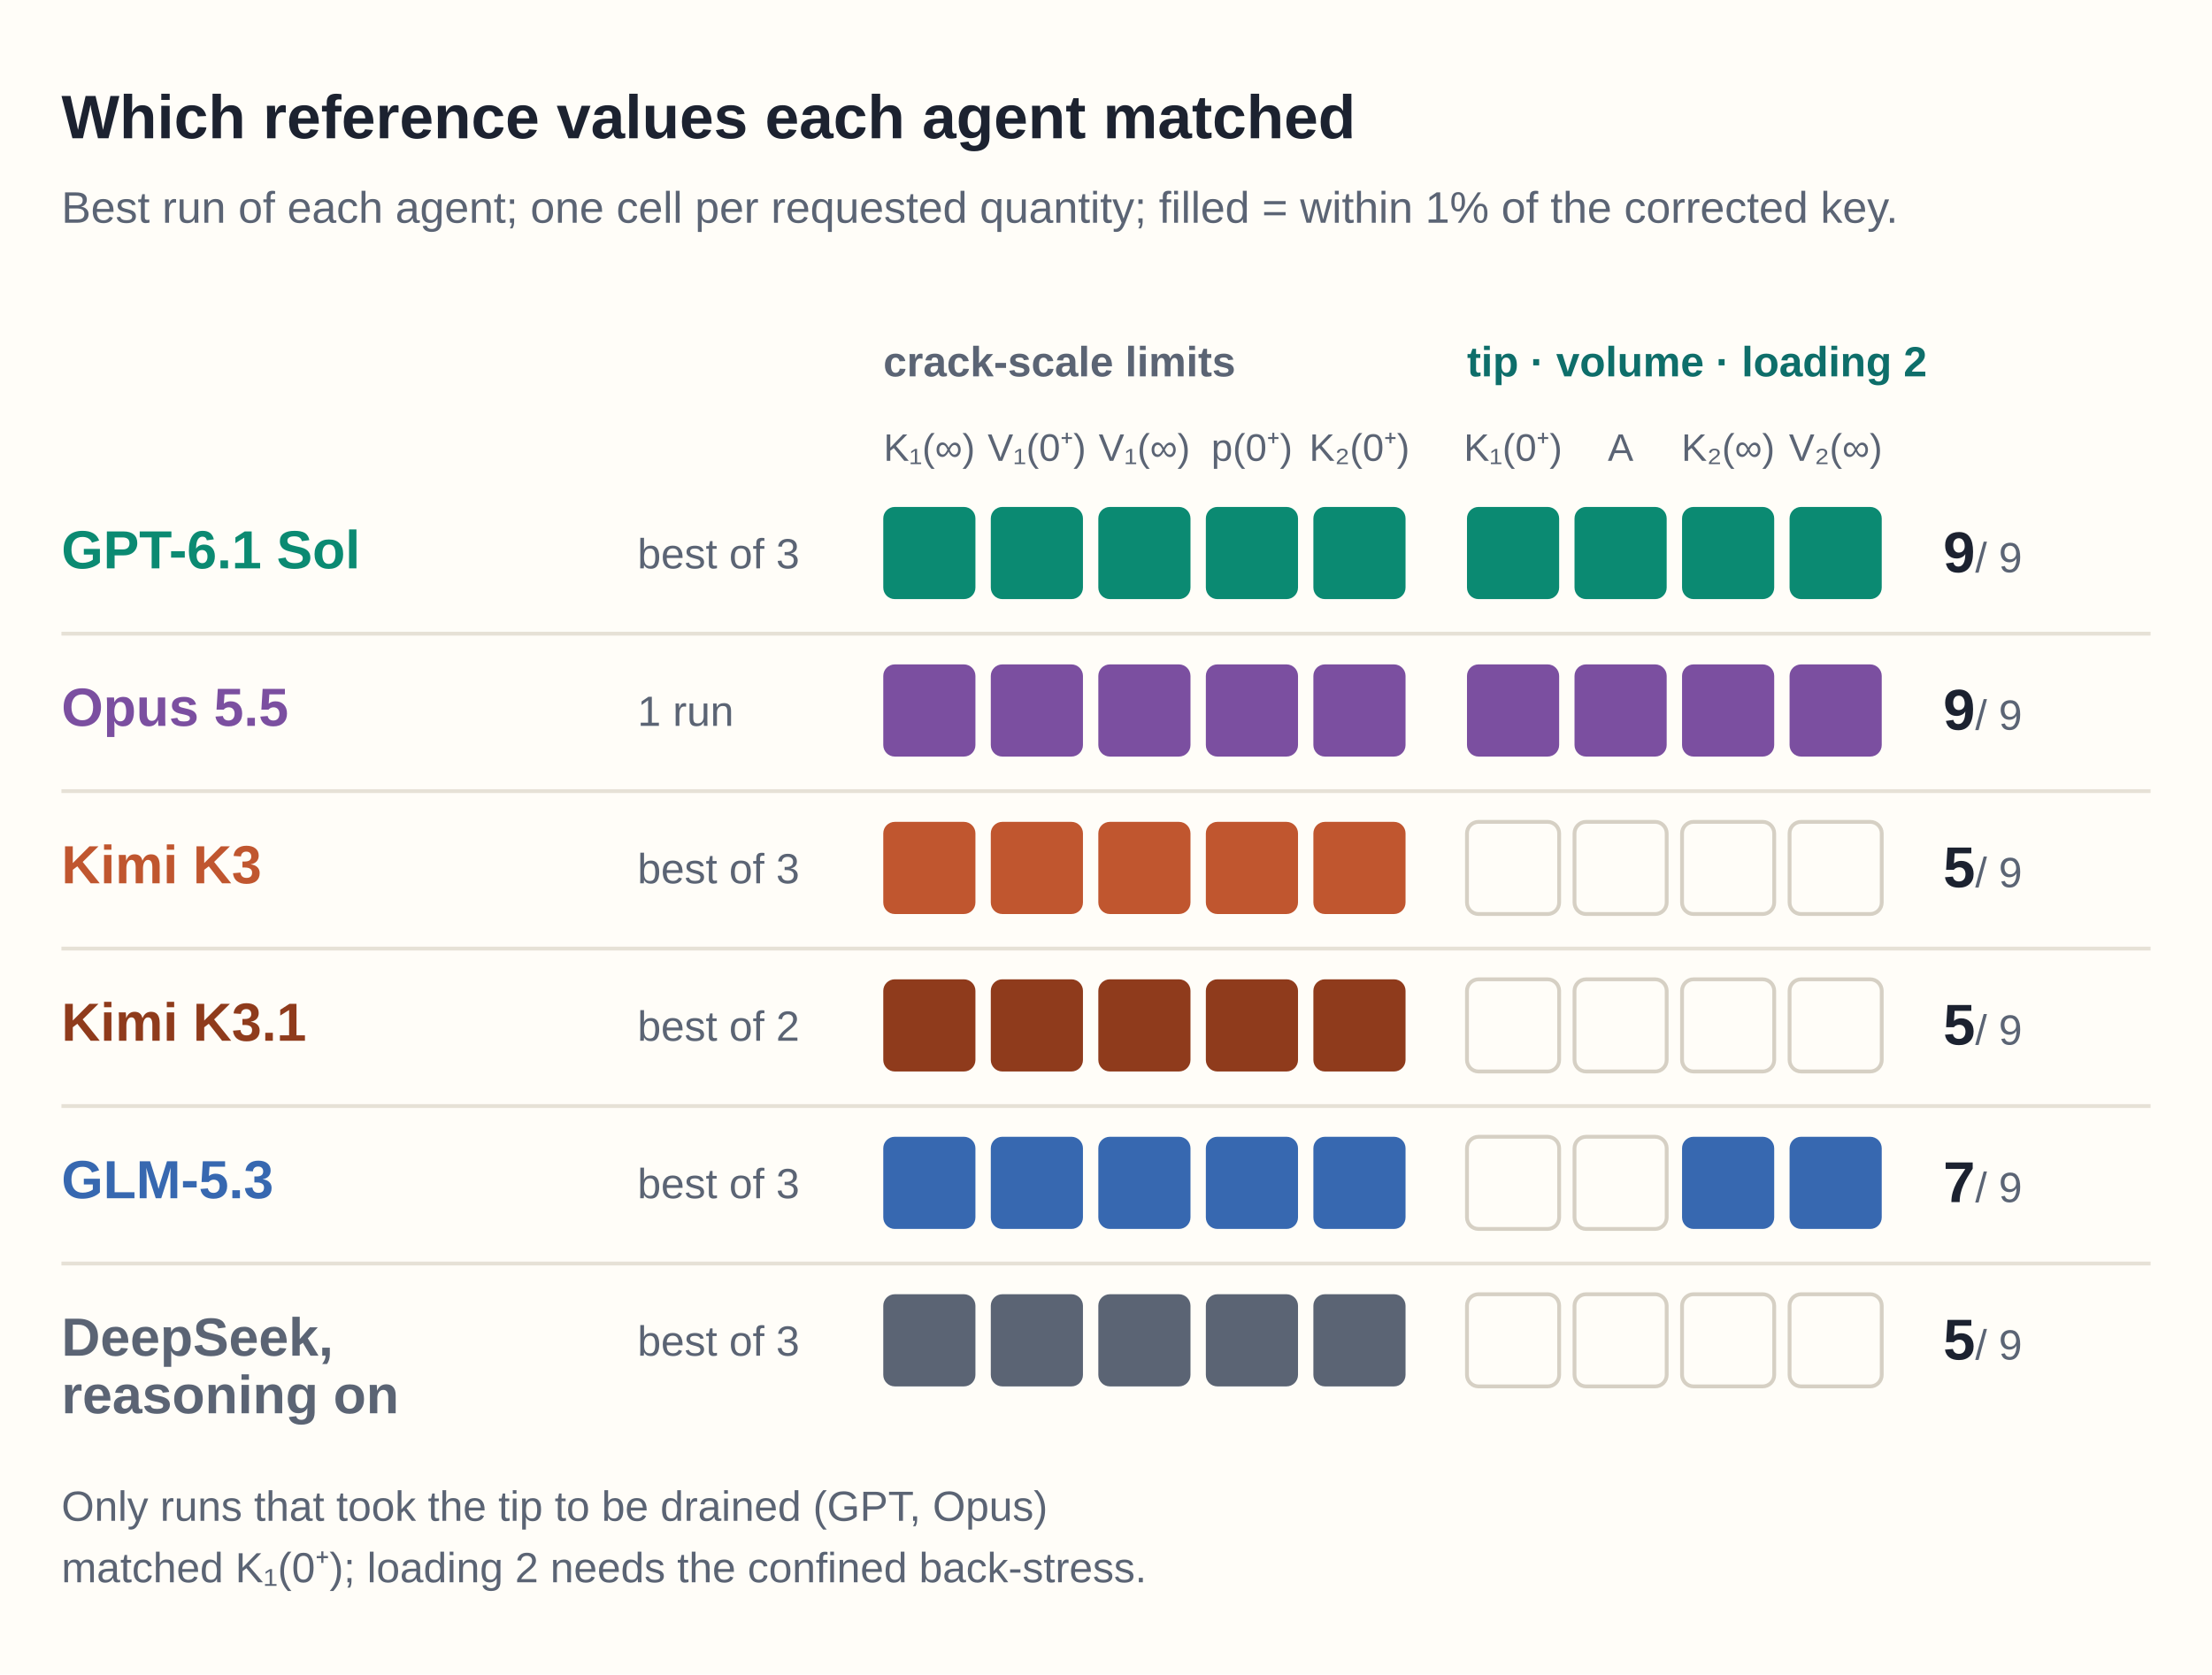
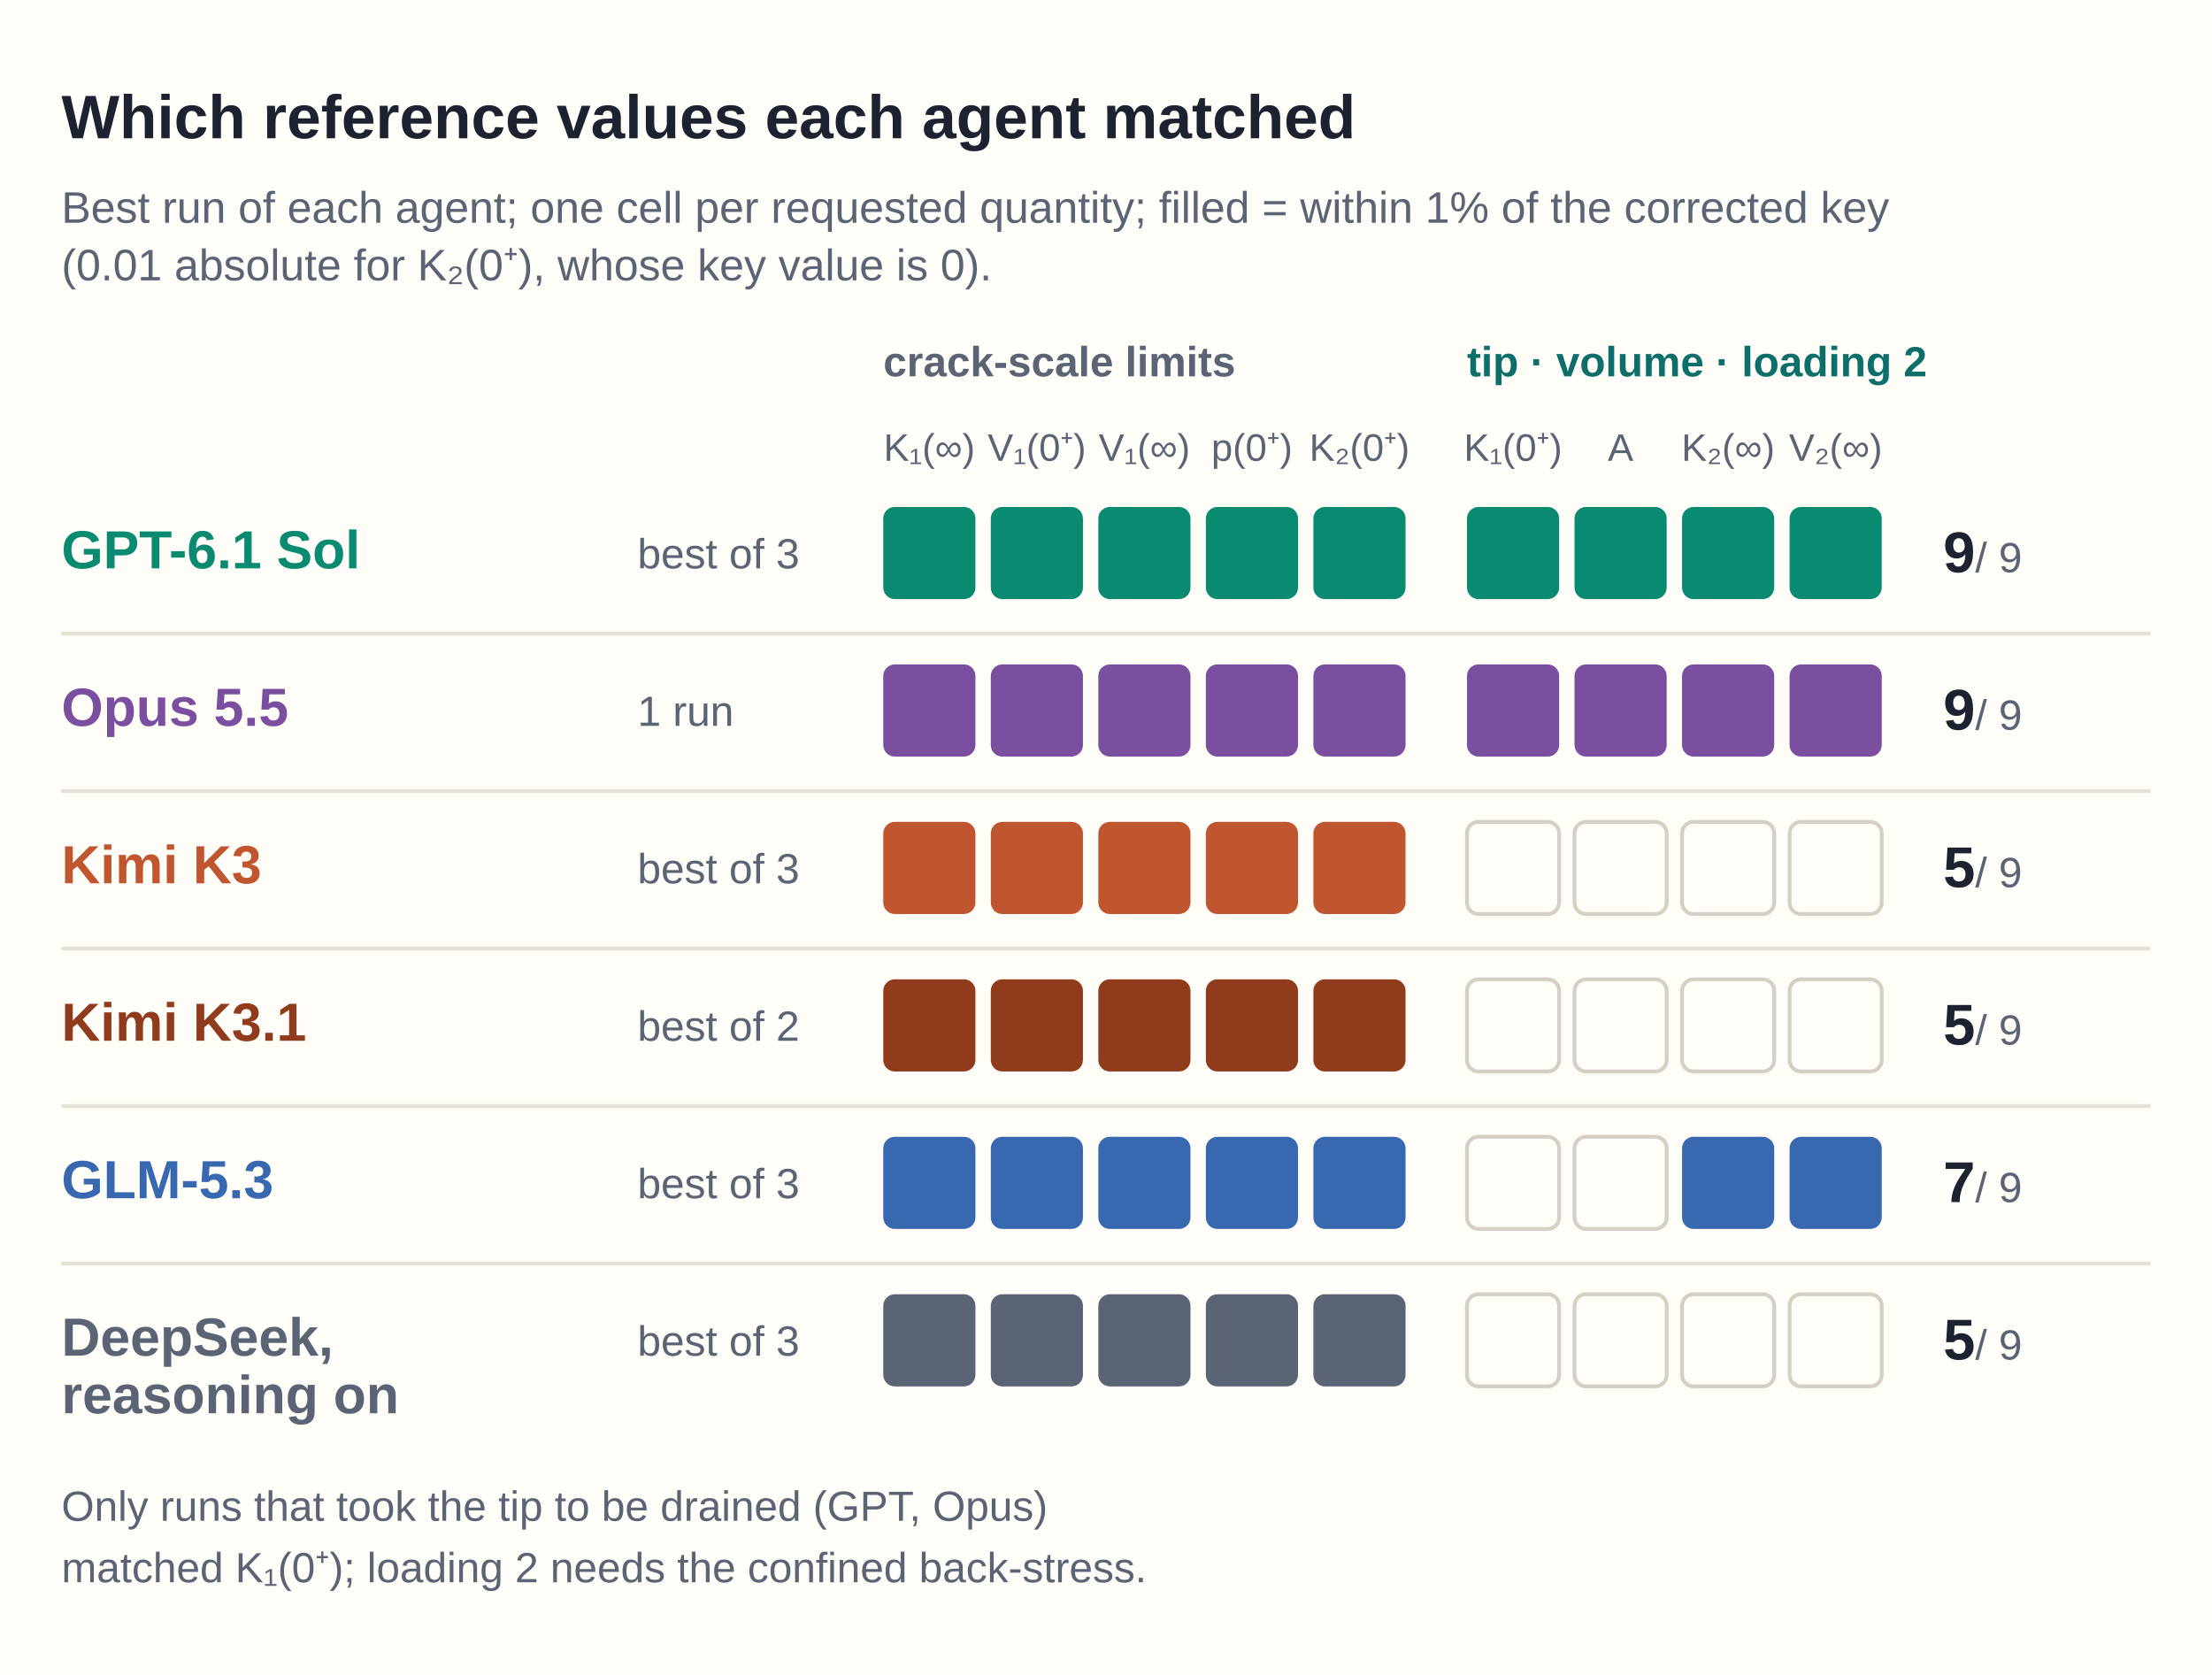
<svg xmlns="http://www.w3.org/2000/svg" viewBox="0 0 576 436" width="576" height="436" role="img" aria-label="Poroelastic crack: which of nine reference values the best run of each agent matched. GPT-6.1 Sol 9; Opus 5.5 9; Kimi K3 5; Kimi K3.1 5; GLM-5.3 7; DeepSeek reasoning on 5." style="font-family:'IBM Plex Sans','Helvetica Neue',Arial,sans-serif">
  <rect width="576" height="436" fill="#fffdf8" />
  <g transform="translate(16 14)">
    <text x="0" y="22" font-size="16" font-weight="600" fill="#1c2230">Which reference values each agent matched</text>
-     <text x="0" y="44" font-size="11.5" fill="#5b6474">Best run of each agent; one cell per requested quantity; filled = within 1% of the corrected key.</text>
+     <text x="0" y="44" font-size="11.5" fill="#5b6474">Best run of each agent; one cell per requested quantity; filled = within 1% of the corrected key</text>
+     <text x="0" y="59" font-size="11.5" fill="#5b6474">(0.01 absolute for K₂(0⁺), whose key value is 0).</text>
    <text x="214" y="84" font-size="11" font-weight="600" fill="#5b6474">crack-scale limits</text>
    <text x="366" y="84" font-size="11" font-weight="600" fill="#0e6e6a">tip · volume · loading 2</text>
    <text x="226" y="106" font-size="10" fill="#5b6474" text-anchor="middle">K₁(∞)</text>
    <text x="254" y="106" font-size="10" fill="#5b6474" text-anchor="middle">V₁(0⁺)</text>
    <text x="282" y="106" font-size="10" fill="#5b6474" text-anchor="middle">V₁(∞)</text>
    <text x="310" y="106" font-size="10" fill="#5b6474" text-anchor="middle">p(0⁺)</text>
    <text x="338" y="106" font-size="10" fill="#5b6474" text-anchor="middle">K₂(0⁺)</text>
    <text x="378" y="106" font-size="10" fill="#5b6474" text-anchor="middle">K₁(0⁺)</text>
    <text x="406" y="106" font-size="10" fill="#5b6474" text-anchor="middle">A</text>
    <text x="434" y="106" font-size="10" fill="#5b6474" text-anchor="middle">K₂(∞)</text>
    <text x="462" y="106" font-size="10" fill="#5b6474" text-anchor="middle">V₂(∞)</text>
    <text x="0" y="134" font-size="14" font-weight="600" fill="#0b8a72">GPT-6.1 Sol</text>
    <text x="150" y="134" font-size="11" fill="#5b6474">best of 3</text>
    <rect x="214" y="118" width="24" height="24" rx="3" fill="#0b8a72" />
    <rect x="242" y="118" width="24" height="24" rx="3" fill="#0b8a72" />
    <rect x="270" y="118" width="24" height="24" rx="3" fill="#0b8a72" />
    <rect x="298" y="118" width="24" height="24" rx="3" fill="#0b8a72" />
    <rect x="326" y="118" width="24" height="24" rx="3" fill="#0b8a72" />
    <rect x="366" y="118" width="24" height="24" rx="3" fill="#0b8a72" />
    <rect x="394" y="118" width="24" height="24" rx="3" fill="#0b8a72" />
    <rect x="422" y="118" width="24" height="24" rx="3" fill="#0b8a72" />
    <rect x="450" y="118" width="24" height="24" rx="3" fill="#0b8a72" />
    <text x="490" y="135" font-size="15" font-weight="600" fill="#1c2230">9<tspan fill="#5b6474" font-weight="400" font-size="11"> / 9</tspan>
    </text>
    <line x1="0" x2="544" y1="151" y2="151" stroke="#e6e1d6" />
    <text x="0" y="175" font-size="14" font-weight="600" fill="#7b4fa0">Opus 5.5</text>
    <text x="150" y="175" font-size="11" fill="#5b6474">1 run</text>
    <rect x="214" y="159" width="24" height="24" rx="3" fill="#7b4fa0" />
    <rect x="242" y="159" width="24" height="24" rx="3" fill="#7b4fa0" />
    <rect x="270" y="159" width="24" height="24" rx="3" fill="#7b4fa0" />
    <rect x="298" y="159" width="24" height="24" rx="3" fill="#7b4fa0" />
    <rect x="326" y="159" width="24" height="24" rx="3" fill="#7b4fa0" />
    <rect x="366" y="159" width="24" height="24" rx="3" fill="#7b4fa0" />
    <rect x="394" y="159" width="24" height="24" rx="3" fill="#7b4fa0" />
    <rect x="422" y="159" width="24" height="24" rx="3" fill="#7b4fa0" />
    <rect x="450" y="159" width="24" height="24" rx="3" fill="#7b4fa0" />
    <text x="490" y="176" font-size="15" font-weight="600" fill="#1c2230">9<tspan fill="#5b6474" font-weight="400" font-size="11"> / 9</tspan>
    </text>
    <line x1="0" x2="544" y1="192" y2="192" stroke="#e6e1d6" />
    <text x="0" y="216" font-size="14" font-weight="600" fill="#c0562f">Kimi K3</text>
    <text x="150" y="216" font-size="11" fill="#5b6474">best of 3</text>
    <rect x="214" y="200" width="24" height="24" rx="3" fill="#c0562f" />
    <rect x="242" y="200" width="24" height="24" rx="3" fill="#c0562f" />
    <rect x="270" y="200" width="24" height="24" rx="3" fill="#c0562f" />
    <rect x="298" y="200" width="24" height="24" rx="3" fill="#c0562f" />
    <rect x="326" y="200" width="24" height="24" rx="3" fill="#c0562f" />
    <rect x="366" y="200" width="24" height="24" rx="3" fill="#fffdf8" stroke="#d6d0c4" />
    <rect x="394" y="200" width="24" height="24" rx="3" fill="#fffdf8" stroke="#d6d0c4" />
    <rect x="422" y="200" width="24" height="24" rx="3" fill="#fffdf8" stroke="#d6d0c4" />
    <rect x="450" y="200" width="24" height="24" rx="3" fill="#fffdf8" stroke="#d6d0c4" />
    <text x="490" y="217" font-size="15" font-weight="600" fill="#1c2230">5<tspan fill="#5b6474" font-weight="400" font-size="11"> / 9</tspan>
    </text>
    <line x1="0" x2="544" y1="233" y2="233" stroke="#e6e1d6" />
    <text x="0" y="257" font-size="14" font-weight="600" fill="#8f3b1c">Kimi K3.1</text>
    <text x="150" y="257" font-size="11" fill="#5b6474">best of 2</text>
    <rect x="214" y="241" width="24" height="24" rx="3" fill="#8f3b1c" />
    <rect x="242" y="241" width="24" height="24" rx="3" fill="#8f3b1c" />
    <rect x="270" y="241" width="24" height="24" rx="3" fill="#8f3b1c" />
    <rect x="298" y="241" width="24" height="24" rx="3" fill="#8f3b1c" />
    <rect x="326" y="241" width="24" height="24" rx="3" fill="#8f3b1c" />
    <rect x="366" y="241" width="24" height="24" rx="3" fill="#fffdf8" stroke="#d6d0c4" />
    <rect x="394" y="241" width="24" height="24" rx="3" fill="#fffdf8" stroke="#d6d0c4" />
    <rect x="422" y="241" width="24" height="24" rx="3" fill="#fffdf8" stroke="#d6d0c4" />
    <rect x="450" y="241" width="24" height="24" rx="3" fill="#fffdf8" stroke="#d6d0c4" />
    <text x="490" y="258" font-size="15" font-weight="600" fill="#1c2230">5<tspan fill="#5b6474" font-weight="400" font-size="11"> / 9</tspan>
    </text>
    <line x1="0" x2="544" y1="274" y2="274" stroke="#e6e1d6" />
    <text x="0" y="298" font-size="14" font-weight="600" fill="#3768b0">GLM-5.3</text>
    <text x="150" y="298" font-size="11" fill="#5b6474">best of 3</text>
    <rect x="214" y="282" width="24" height="24" rx="3" fill="#3768b0" />
    <rect x="242" y="282" width="24" height="24" rx="3" fill="#3768b0" />
    <rect x="270" y="282" width="24" height="24" rx="3" fill="#3768b0" />
    <rect x="298" y="282" width="24" height="24" rx="3" fill="#3768b0" />
    <rect x="326" y="282" width="24" height="24" rx="3" fill="#3768b0" />
    <rect x="366" y="282" width="24" height="24" rx="3" fill="#fffdf8" stroke="#d6d0c4" />
    <rect x="394" y="282" width="24" height="24" rx="3" fill="#fffdf8" stroke="#d6d0c4" />
    <rect x="422" y="282" width="24" height="24" rx="3" fill="#3768b0" />
    <rect x="450" y="282" width="24" height="24" rx="3" fill="#3768b0" />
    <text x="490" y="299" font-size="15" font-weight="600" fill="#1c2230">7<tspan fill="#5b6474" font-weight="400" font-size="11"> / 9</tspan>
    </text>
    <line x1="0" x2="544" y1="315" y2="315" stroke="#e6e1d6" />
    <text x="0" y="339" font-size="14" font-weight="600" fill="#5b6474">DeepSeek,<tspan x="0" dy="15">reasoning on</tspan>
    </text>
    <text x="150" y="339" font-size="11" fill="#5b6474">best of 3</text>
    <rect x="214" y="323" width="24" height="24" rx="3" fill="#5b6474" />
    <rect x="242" y="323" width="24" height="24" rx="3" fill="#5b6474" />
    <rect x="270" y="323" width="24" height="24" rx="3" fill="#5b6474" />
    <rect x="298" y="323" width="24" height="24" rx="3" fill="#5b6474" />
    <rect x="326" y="323" width="24" height="24" rx="3" fill="#5b6474" />
    <rect x="366" y="323" width="24" height="24" rx="3" fill="#fffdf8" stroke="#d6d0c4" />
    <rect x="394" y="323" width="24" height="24" rx="3" fill="#fffdf8" stroke="#d6d0c4" />
    <rect x="422" y="323" width="24" height="24" rx="3" fill="#fffdf8" stroke="#d6d0c4" />
    <rect x="450" y="323" width="24" height="24" rx="3" fill="#fffdf8" stroke="#d6d0c4" />
    <text x="490" y="340" font-size="15" font-weight="600" fill="#1c2230">5<tspan fill="#5b6474" font-weight="400" font-size="11"> / 9</tspan>
    </text>
    <text x="0" y="382" font-size="11" fill="#5b6474">Only runs that took the tip to be drained (GPT, Opus)</text>
    <text x="0" y="398" font-size="11" fill="#5b6474">matched K₁(0⁺); loading 2 needs the confined back-stress.</text>
  </g>
</svg>
